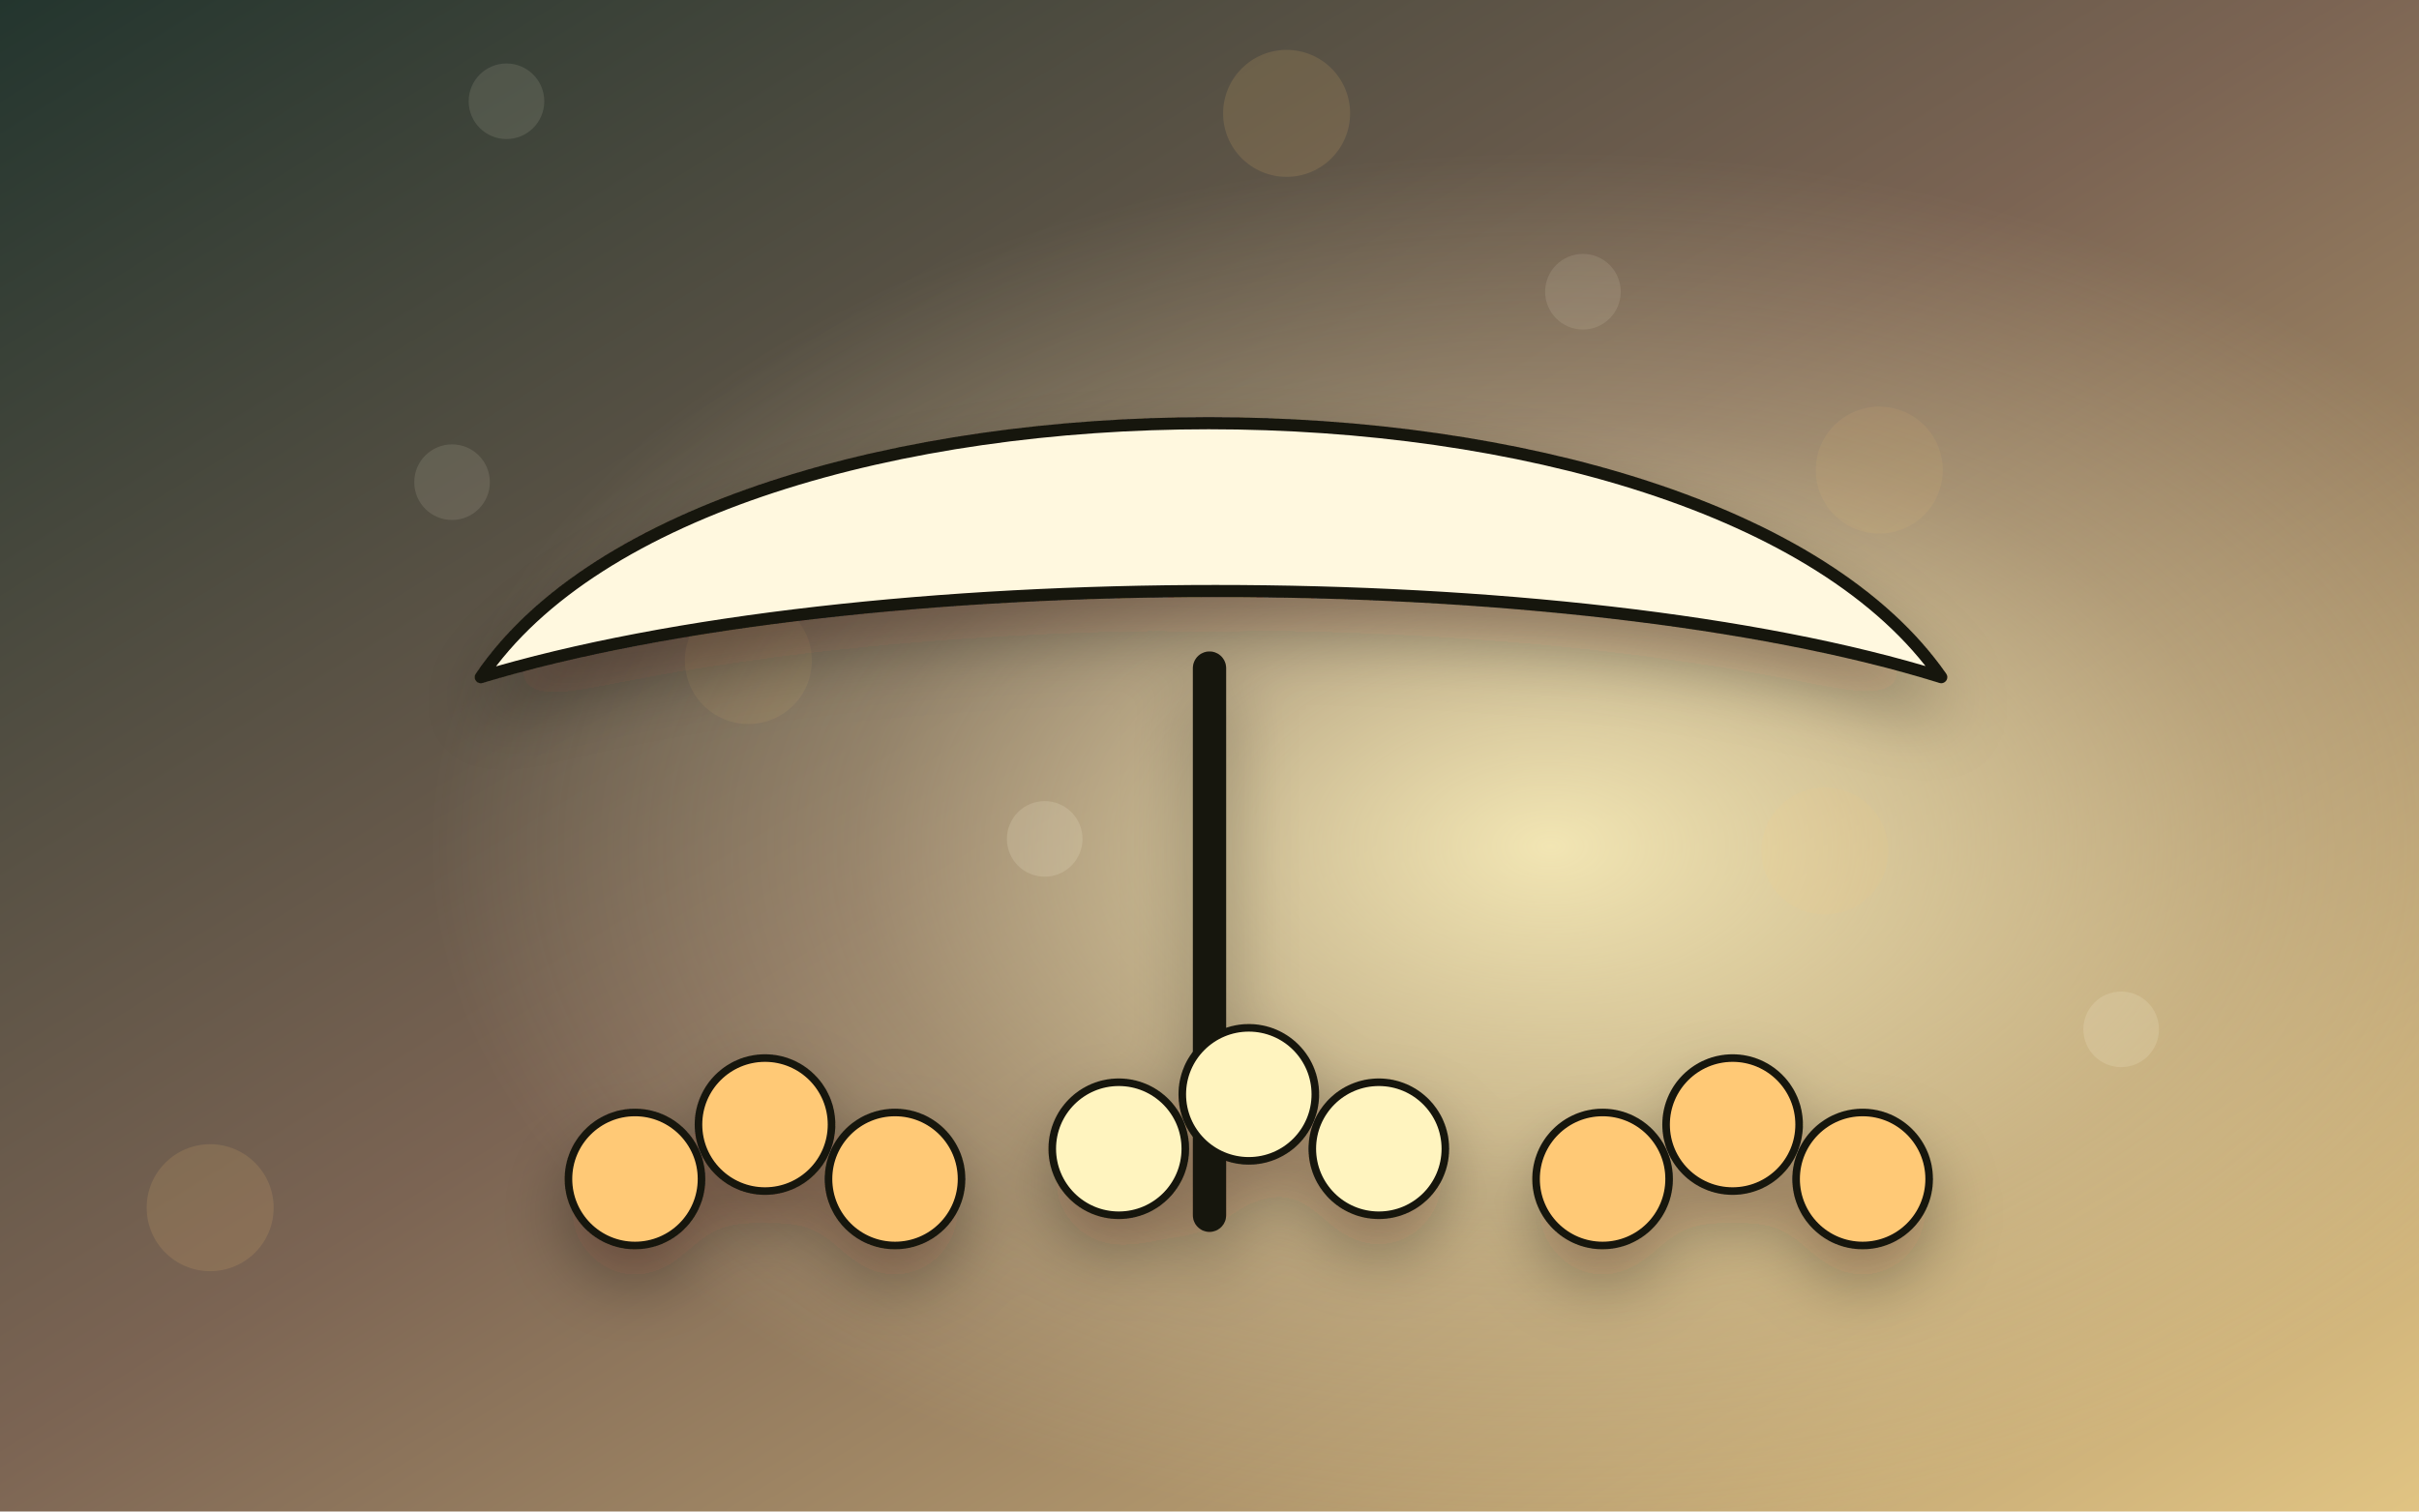
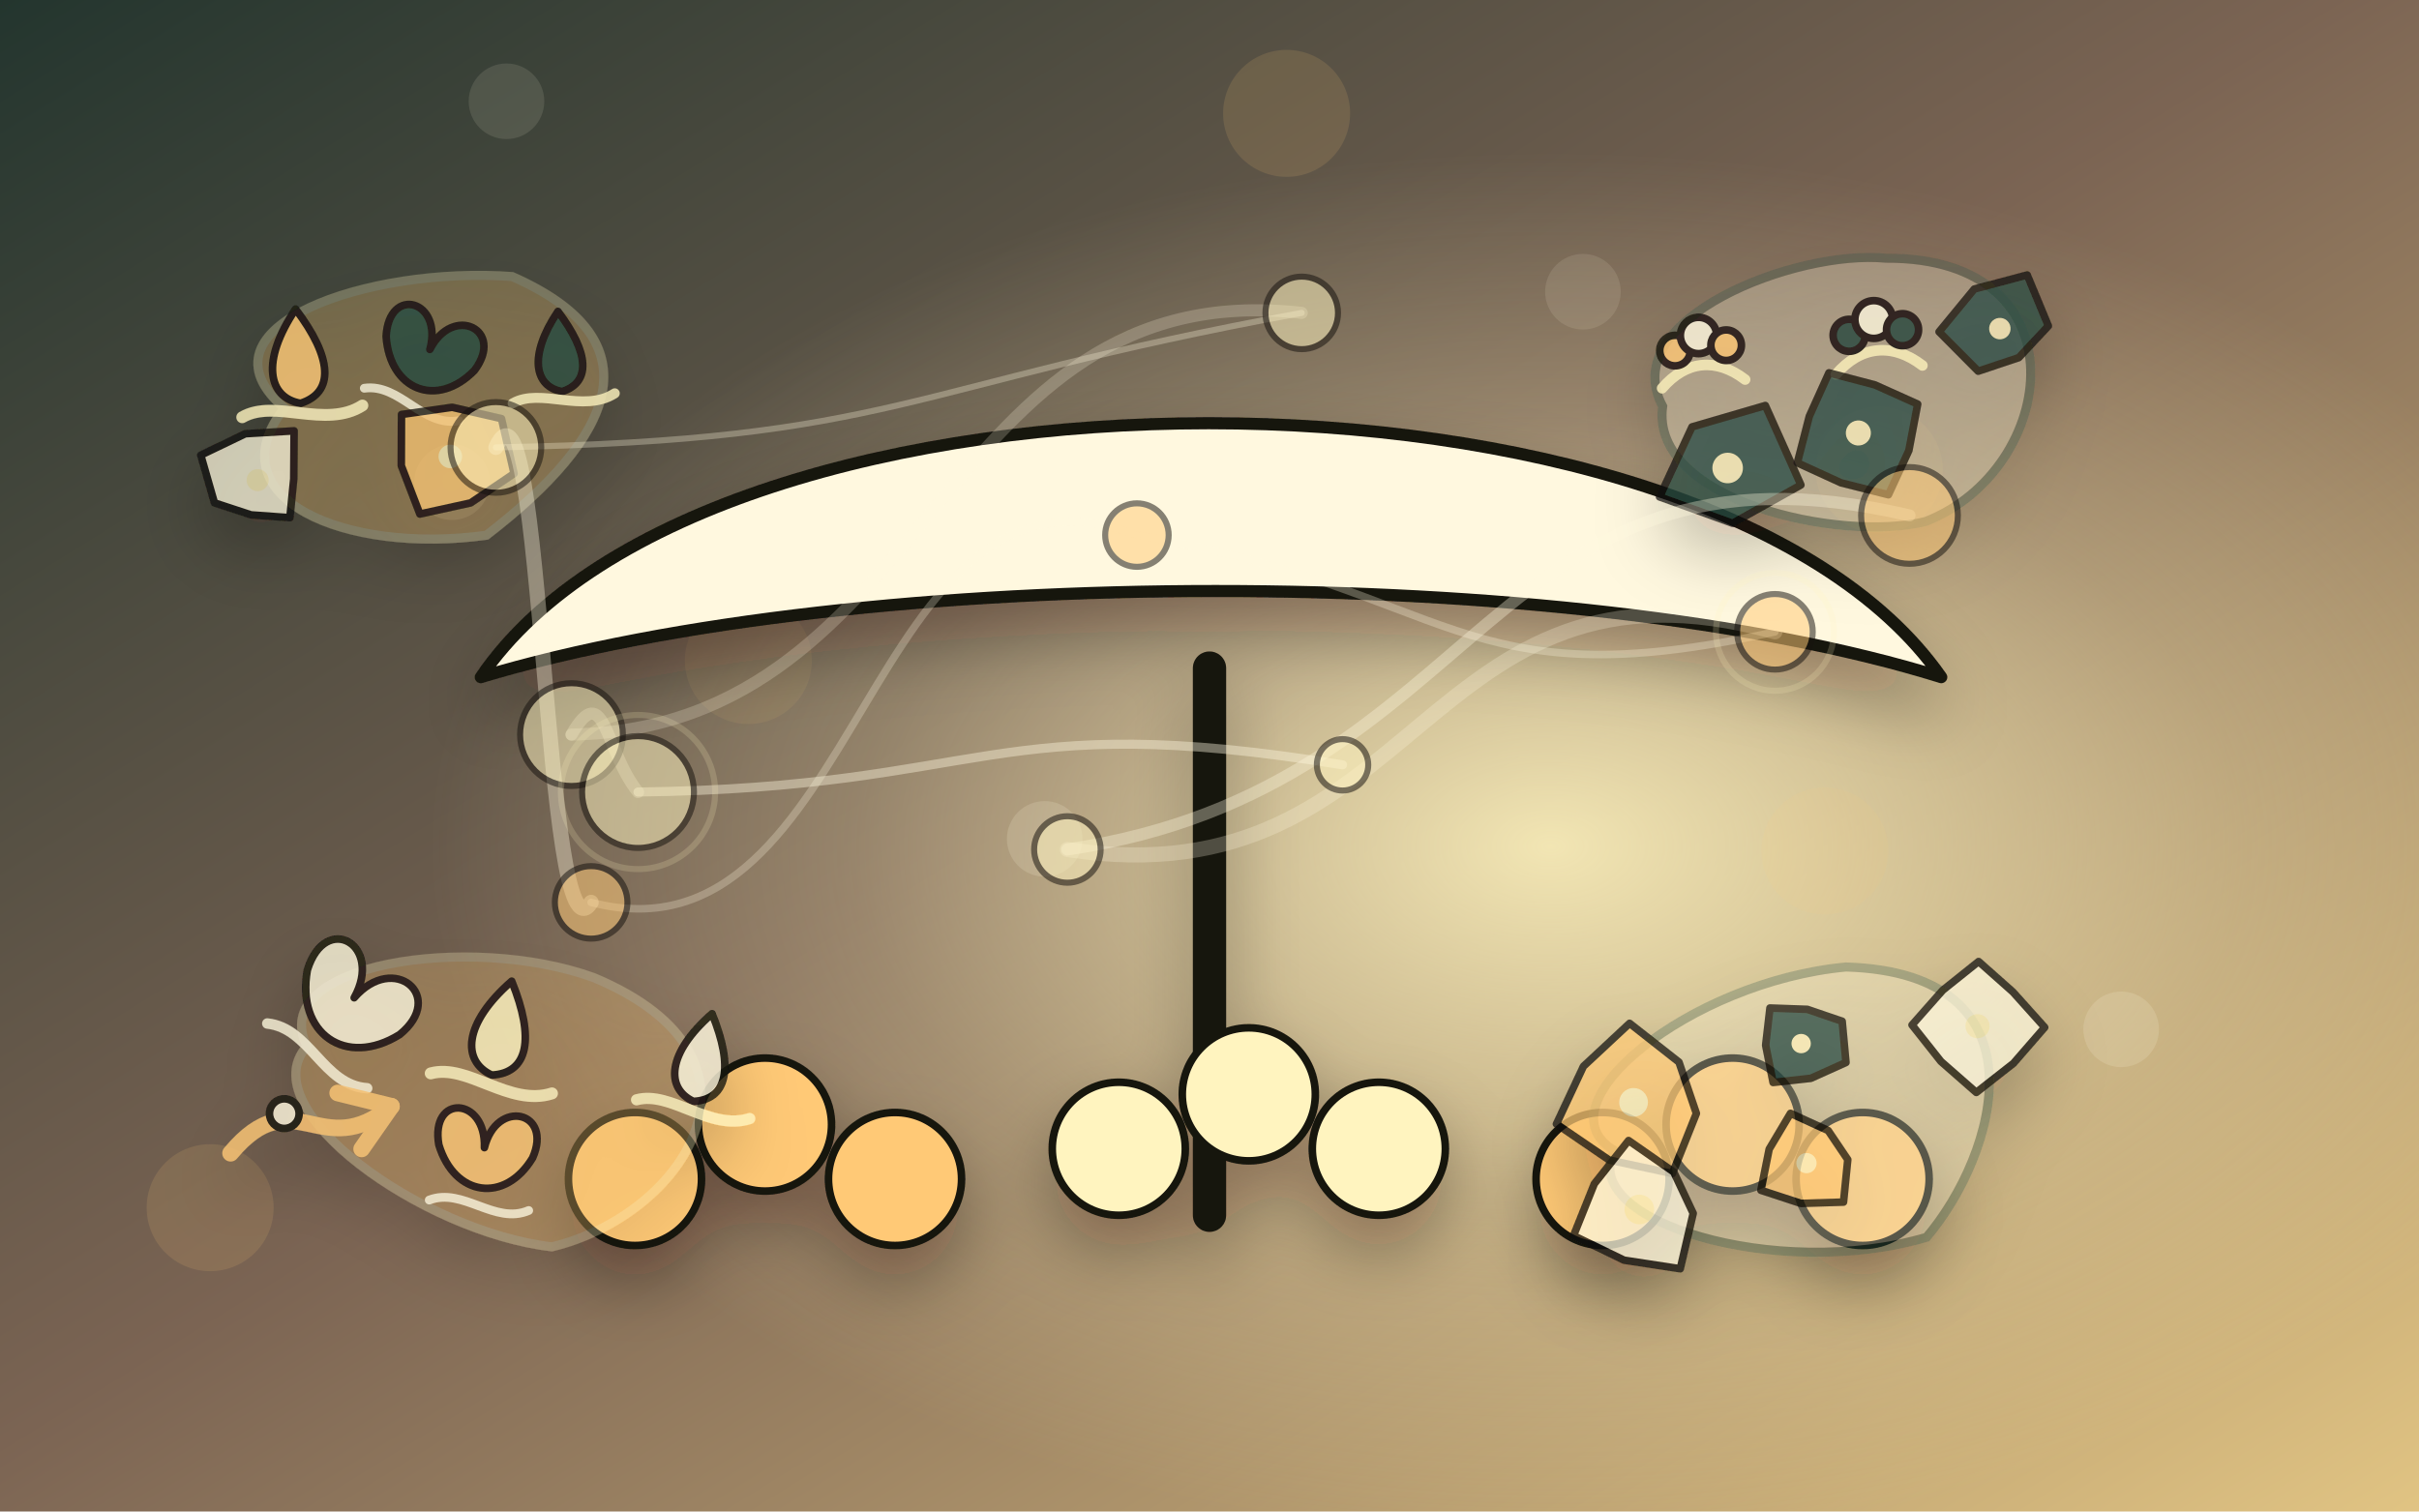
<svg xmlns="http://www.w3.org/2000/svg" width="1600" height="1000" viewBox="0 0 1600 1000" role="img" aria-labelledby="title desc">
  <defs>
    <linearGradient id="posterBg" x1="0" y1="0" x2="1" y2="1">
      <stop offset="0%" stop-color="#23352e" />
      <stop offset="48%" stop-color="#7b6453" />
      <stop offset="100%" stop-color="#e1c483" />
    </linearGradient>
    <radialGradient id="warmGlow" cx="64%" cy="56%" r="46%">
      <stop offset="0%" stop-color="#fff4bf" stop-opacity=".88" />
      <stop offset="62%" stop-color="#fff4bf" stop-opacity=".24" />
      <stop offset="100%" stop-color="#fff4bf" stop-opacity="0" />
    </radialGradient>
    <filter id="posterShadow" x="-20%" y="-20%" width="140%" height="150%">
      <feDropShadow dx="0" dy="22" stdDeviation="22" flood-color="#140d08" flood-opacity=".32" />
    </filter>
    <filter id="hardInk" x="-20%" y="-20%" width="140%" height="150%">
      <feDropShadow dx="6" dy="8" stdDeviation="0" flood-color="#12100c" flood-opacity=".34" />
    </filter>
    <style>
      .ink { stroke: #16120d; stroke-width: 8; stroke-linecap: round; stroke-linejoin: round; }
      .thin { stroke: #16120d; stroke-width: 5; stroke-linecap: round; stroke-linejoin: round; }
    </style>
  </defs>
  <rect width="1600" height="1000" fill="url(#posterBg)" />
  <rect width="1600" height="1000" fill="url(#warmGlow)" />
  <circle cx="1207" cy="563" r="42" fill="#ffc976" opacity="0.08" />
  <circle cx="299" cy="319" r="25" fill="#fff8df" opacity="0.11" />
  <circle cx="851" cy="75" r="42" fill="#ffc976" opacity="0.13" />
  <circle cx="1403" cy="681" r="25" fill="#fff8df" opacity="0.16" />
  <circle cx="495" cy="437" r="42" fill="#ffc976" opacity="0.08" />
  <circle cx="1047" cy="193" r="25" fill="#fff8df" opacity="0.11" />
  <circle cx="139" cy="799" r="42" fill="#ffc976" opacity="0.13" />
  <circle cx="691" cy="555" r="25" fill="#fff8df" opacity="0.16" />
  <circle cx="1243" cy="311" r="42" fill="#ffc976" opacity="0.08" />
  <circle cx="335" cy="67" r="25" fill="#fff8df" opacity="0.11" />
  <g filter="url(#posterShadow)">
    <g id="poster-social-canopy">
      <path d="M318 448 C470 224 1128 224 1284 448 C1040 372 570 372 318 448Z" fill="#fff8df" class="ink" />
      <path d="M800 442 L800 804" stroke="#16120d" stroke-width="22" stroke-linecap="round" />
      <circle cx="420" cy="780" r="44" fill="#ffc976" class="thin" />
      <circle cx="506" cy="744" r="44" fill="#ffc976" class="thin" />
      <circle cx="592" cy="780" r="44" fill="#ffc976" class="thin" />
      <circle cx="740" cy="760" r="44" fill="#fff4bf" class="thin" />
      <circle cx="826" cy="724" r="44" fill="#fff4bf" class="thin" />
      <circle cx="912" cy="760" r="44" fill="#fff4bf" class="thin" />
      <circle cx="1060" cy="780" r="44" fill="#ffc976" class="thin" />
      <circle cx="1146" cy="744" r="44" fill="#ffc976" class="thin" />
      <circle cx="1232" cy="780" r="44" fill="#ffc976" class="thin" />
    </g>
  </g>
+   <g id="semantic-layer-icons" filter="url(#posterShadow)">
+     <g transform="rotate(-3.0 283.0 265.0)" opacity=".92">
+       <path d="M188.0 265.0 C128.0 208.0 249.0 174.0 343.0 186.0 C438.0 234.0 404.0 296.0 317.0 356.0 C223.0 364.0 138.0 322.0 188.0 265.0Z" fill="#ffc976" opacity=".28" stroke="#fff4bf" stroke-width="6" />
+       <g opacity=".86">
+         <path d="M198.8 200.0 C173.6 233.6 177.8 257.6 198.8 262.4 C221.6 256.4 221.6 233.6 198.8 200.0Z" fill="#ffc976" class="thin" />
+         <path d="M159.8 269.6 C182.0 258.2 214.4 280.4 239.6 266.0" fill="none" stroke="#fff4bf" stroke-width="7.8" stroke-linecap="round" />
+       </g>
+       <g transform="rotate(24 283.9 239.2)" opacity=".84">
+         <path d="M252.6 233.4 C242.1 201.0 279.3 197.5 282.7 231.1 C286.2 197.5 324.5 201.0 315.2 233.4 C301.3 265.9 267.7 265.9 252.6 233.4Z" fill="#274c42" class="thin" />
+         <path d="M251.4 270.6 C272.3 259.0 296.7 281.0 317.5 268.2" fill="none" stroke="#fff8df" stroke-width="5.8" stroke-linecap="round" />
+       </g>
+       <g opacity=".86">
+         <path d="M372.0 210.6 C350.6 239.2 354.1 259.6 372.0 263.7 C391.4 258.6 391.4 239.2 372.0 210.6Z" fill="#274c42" class="thin" />
+         <path d="M338.9 269.8 C357.7 260.1 385.3 279.0 406.7 266.7" fill="none" stroke="#fff4bf" stroke-width="6.6" stroke-linecap="round" />
+       </g>
+       <g opacity=".78">
+         <polygon points="191.7,312.1 187.8,337.6 162.2,334.4 138.5,325.2 131.1,293.2 161.3,280.6 193.6,280.4" fill="#fff8df" class="thin" />
+         <circle cx="167.8" cy="311.7" r="7.3" fill="#fff4bf" />
+       </g>
+       <g opacity=".78">
+         <polygon points="337.4,316.2 307.7,334.1 273.8,339.7 263.2,307.1 265.1,273.3 298.8,270.3 331.0,279.5" fill="#ffc976" class="thin" />
+         <circle cx="295.9" cy="302.7" r="7.8" fill="#fff4bf" />
+       </g>
+     </g>
+     <g transform="rotate(-6.0 1231.0 255.0)" opacity=".92">
+       <path d="M1099.0 255.0 C1074.0 194.0 1198.0 161.0 1256.0 173.0 C1388.0 186.0 1355.0 324.0 1264.0 349.0 C1206.0 357.0 1084.0 316.0 1099.0 255.0Z" fill="#fff8df" opacity=".28" stroke="#274c42" stroke-width="6" />
+       <g opacity=".86">
+         <path d="M1099.9 243.1 C1117.4 226.5 1137.6 226.5 1155.1 243.1" fill="none" stroke="#fff4bf" stroke-width="7.0" stroke-linecap="round" />
+         <circle cx="1111.0" cy="219.2" r="10.1" fill="#ffc976" class="thin" />
+         <circle cx="1127.5" cy="210.9" r="12.0" fill="#fff8df" class="thin" />
+         <circle cx="1145.0" cy="219.2" r="10.1" fill="#ffc976" class="thin" />
+       </g>
+       <g opacity=".86">
+         <path d="M1215.1 246.1 C1233.3 228.8 1254.4 228.8 1272.7 246.1" fill="none" stroke="#fff4bf" stroke-width="7.0" stroke-linecap="round" />
+         <circle cx="1226.6" cy="221.2" r="10.6" fill="#274c42" class="thin" />
+         <circle cx="1243.9" cy="212.5" r="12.5" fill="#fff8df" class="thin" />
+         <circle cx="1262.1" cy="221.2" r="10.6" fill="#274c42" class="thin" />
+       </g>
+       <g opacity=".78">
+         <polygon points="1358.3,228.8 1336.6,247.6 1309.0,253.7 1286.0,225.1 1312.1,199.4 1347.9,193.8" fill="#274c42" class="thin" />
+         <circle cx="1326.2" cy="227.2" r="7.1" fill="#fff4bf" />
+       </g>
+       <g opacity=".78">
+         <polygon points="1184.5,316.3 1136.9,336.8 1090.7,314.4 1116.9,270.6 1166.6,261.6" fill="#274c42" class="thin" />
+         <circle cx="1137.5" cy="300.1" r="10.1" fill="#fff4bf" />
+       </g>
+       <g opacity=".78">
+         <polygon points="1257.9,301.1 1241.4,328.8 1211.1,317.7 1183.7,301.5 1194.8,271.7 1210.7,244.5 1240.1,255.6 1266.9,271.2" fill="#274c42" class="thin" />
+         <circle cx="1225.9" cy="286.1" r="8.3" fill="#fff4bf" />
+       </g>
+     </g>
+     <g transform="rotate(12.0 338.0 721.0)" opacity=".92">
+       <path d="M200.0 721.0 C162.0 673.0 290.0 625.0 376.0 637.0 C514.0 663.0 466.0 779.0 386.0 817.0 C300.0 825.0 172.0 769.0 200.0 721.0Z" fill="#ffc976" opacity=".28" stroke="#fff4bf" stroke-width="6" />
+       <g transform="rotate(23 221.4 692.4)" opacity=".84">
+         <path d="M184.1 685.5 C171.7 646.9 215.8 642.8 220.0 682.8 C224.1 642.8 269.7 646.9 258.6 685.5 C242.1 724.2 202.0 724.2 184.1 685.5Z" fill="#fff8df" class="thin" />
+         <path d="M182.7 729.7 C207.6 715.9 236.5 742.1 261.4 726.9" fill="none" stroke="#fff8df" stroke-width="6.9" stroke-linecap="round" />
+       </g>
+       <g opacity=".86">
+         <path d="M323.5 650.6 C297.9 684.8 302.1 709.2 323.5 714.1 C346.7 708.0 346.7 684.8 323.5 650.6Z" fill="#fff4bf" class="thin" />
+         <path d="M283.8 721.4 C306.4 709.8 339.3 732.4 365.0 717.7" fill="none" stroke="#fff4bf" stroke-width="7.9" stroke-linecap="round" />
+       </g>
+       <g opacity=".86">
+         <path d="M457.6 644.1 C433.7 676.0 437.7 698.8 457.6 703.4 C479.3 697.7 479.3 676.0 457.6 644.1Z" fill="#fff8df" class="thin" />
+         <path d="M420.6 710.2 C441.6 699.4 472.4 720.5 496.4 706.8" fill="none" stroke="#fff4bf" stroke-width="7.4" stroke-linecap="round" />
+       </g>
+       <g opacity=".86">
+         <path d="M165.3 800.6 C195.8 743.2 225.1 795.7 262.9 748.1" fill="none" stroke="#ffc976" stroke-width="11.0" stroke-linecap="round" />
+         <path d="M262.9 748.1 L226.3 746.9 M262.9 748.1 L249.5 779.8" fill="none" stroke="#ffc976" stroke-width="11.0" stroke-linecap="round" />
+         <circle cx="194.6" cy="767.6" r="9.8" fill="#fff8df" class="thin" />
+       </g>
+       <g transform="rotate(-4 330.5 770.1)" opacity=".84">
+         <path d="M299.2 764.3 C288.7 731.8 325.8 728.3 329.3 762.0 C332.8 728.3 371.1 731.8 361.8 764.3 C347.9 796.8 314.2 796.8 299.2 764.3Z" fill="#ffc976" class="thin" />
+         <path d="M298.0 801.4 C318.9 789.8 343.2 811.8 364.1 799.1" fill="none" stroke="#fff8df" stroke-width="5.8" stroke-linecap="round" />
+       </g>
+     </g>
+     <g transform="rotate(-12.0 1196.0 734.0)" opacity=".92">
+       <path d="M1065.0 734.0 C1021.0 694.0 1137.0 635.0 1240.0 647.0 C1371.0 679.0 1312.0 789.0 1255.0 833.0 C1152.0 841.0 1031.0 774.0 1065.0 734.0Z" fill="#fff8df" opacity=".28" stroke="#274c42" stroke-width="6" />
+       <g opacity=".78">
+         <polygon points="1123.1,721.2 1099.3,756.8 1060.3,739.4 1031.1,708.8 1056.5,675.2 1092.3,653.7 1118.9,685.6" fill="#ffc976" class="thin" />
+         <circle cx="1084.0" cy="705.4" r="9.5" fill="#fff4bf" />
+       </g>
+       <g opacity=".78">
+         <polygon points="1226.9,708.8 1202.0,714.2 1177.0,711.7 1177.3,686.6 1185.2,663.1 1209.2,669.1 1230.1,681.6" fill="#274c42" class="thin" />
+         <circle cx="1200.5" cy="690.4" r="6.4" fill="#fff4bf" />
+       </g>
+       <g opacity=".78">
+         <polygon points="1360.3,713.4 1335.1,732.4 1307.1,746.1 1288.5,721.2 1274.8,693.6 1299.5,675.3 1326.6,661.7 1344.6,686.1" fill="#fff8df" class="thin" />
+         <circle cx="1317.0" cy="703.4" r="8.0" fill="#fff4bf" />
+       </g>
+       <g opacity=".78">
+         <polygon points="1107.3,785.4 1091.3,819.5 1056.1,806.2 1026.8,783.4 1047.4,752.7 1075.5,729.4 1100.4,756.0" fill="#fff8df" class="thin" />
+         <circle cx="1073.0" cy="775.5" r="9.8" fill="#fff4bf" />
+       </g>
+       <g opacity=".78">
+         <polygon points="1214.7,771.9 1206.1,798.8 1178.4,793.8 1154.3,779.8 1165.3,754.3 1184.0,734.1 1206.0,750.4" fill="#ffc976" class="thin" />
+         <circle cx="1187.5" cy="768.5" r="6.7" fill="#fff4bf" />
+       </g>
+     </g>
+   </g>
+   <g id="root-constellation">
+     <path d="M1263.0 341.0 C984.5 276.0 984.5 521.0 706.0 562.0" fill="none" stroke="#fff8df" stroke-width="8" stroke-linecap="round" opacity="0.34" />
+     <path d="M706.0 562.0 C940.0 598.0 940.0 353.0 1174.0 418.0" fill="none" stroke="#fff8df" stroke-width="10" stroke-linecap="round" opacity="0.25" />
+     <path d="M1174.0 418.0 C963.0 465.0 963.0 390.0 752.0 354.0" fill="none" stroke="#fff8df" stroke-width="5" stroke-linecap="round" opacity="0.29" />
+     <path d="M752.0 354.0 C571.5 285.0 571.5 644.0 391.0 597.0" fill="none" stroke="#fff8df" stroke-width="5" stroke-linecap="round" opacity="0.26" />
+     <path d="M391.0 597.0 C359.5 646.0 359.5 227.0 328.0 296.0" fill="none" stroke="#fff8df" stroke-width="10" stroke-linecap="round" opacity="0.36" />
+     <path d="M328.0 296.0 C594.5 291.0 594.5 256.0 861.0 207.0" fill="none" stroke="#fff8df" stroke-width="4" stroke-linecap="round" opacity="0.30" />
+     <path d="M861.0 207.0 C619.5 180.0 619.5 481.0 378.0 486.0" fill="none" stroke="#fff8df" stroke-width="8" stroke-linecap="round" opacity="0.22" />
+     <path d="M378.0 486.0 C400.0 448.0 400.0 497.0 422.0 524.0" fill="none" stroke="#fff8df" stroke-width="8" stroke-linecap="round" opacity="0.25" />
+     <path d="M422.0 524.0 C655.0 521.0 655.0 468.0 888.0 506.0" fill="none" stroke="#fff8df" stroke-width="6" stroke-linecap="round" opacity="0.41" />
+     <circle cx="1263.0" cy="341.0" r="32" fill="#ffc976" opacity=".52" stroke="#16120d" stroke-width="4" />
+     <circle cx="706.0" cy="562.0" r="22" fill="#fff4bf" opacity=".52" stroke="#16120d" stroke-width="4" />
+     <circle cx="1174.0" cy="418.0" r="25" fill="#ffc976" opacity=".52" stroke="#16120d" stroke-width="4" />
+     <circle cx="1174.0" cy="418.0" r="39" fill="none" stroke="#fff4bf" stroke-width="4" opacity=".18" />
+     <circle cx="752.0" cy="354.0" r="21" fill="#ffc976" opacity=".52" stroke="#16120d" stroke-width="4" />
+     <circle cx="391.0" cy="597.0" r="24" fill="#ffc976" opacity=".52" stroke="#16120d" stroke-width="4" />
+     <circle cx="328.0" cy="296.0" r="30" fill="#fff4bf" opacity=".52" stroke="#16120d" stroke-width="4" />
+     <circle cx="861.0" cy="207.0" r="24" fill="#fff4bf" opacity=".52" stroke="#16120d" stroke-width="4" />
+     <circle cx="378.0" cy="486.0" r="34" fill="#fff4bf" opacity=".52" stroke="#16120d" stroke-width="4" />
+     <circle cx="422.0" cy="524.0" r="37" fill="#fff4bf" opacity=".52" stroke="#16120d" stroke-width="4" />
+     <circle cx="422.0" cy="524.0" r="51" fill="none" stroke="#fff4bf" stroke-width="4" opacity=".18" />
+     <circle cx="888.0" cy="506.0" r="17" fill="#fff4bf" opacity=".52" stroke="#16120d" stroke-width="4" />
+   </g>
</svg>
